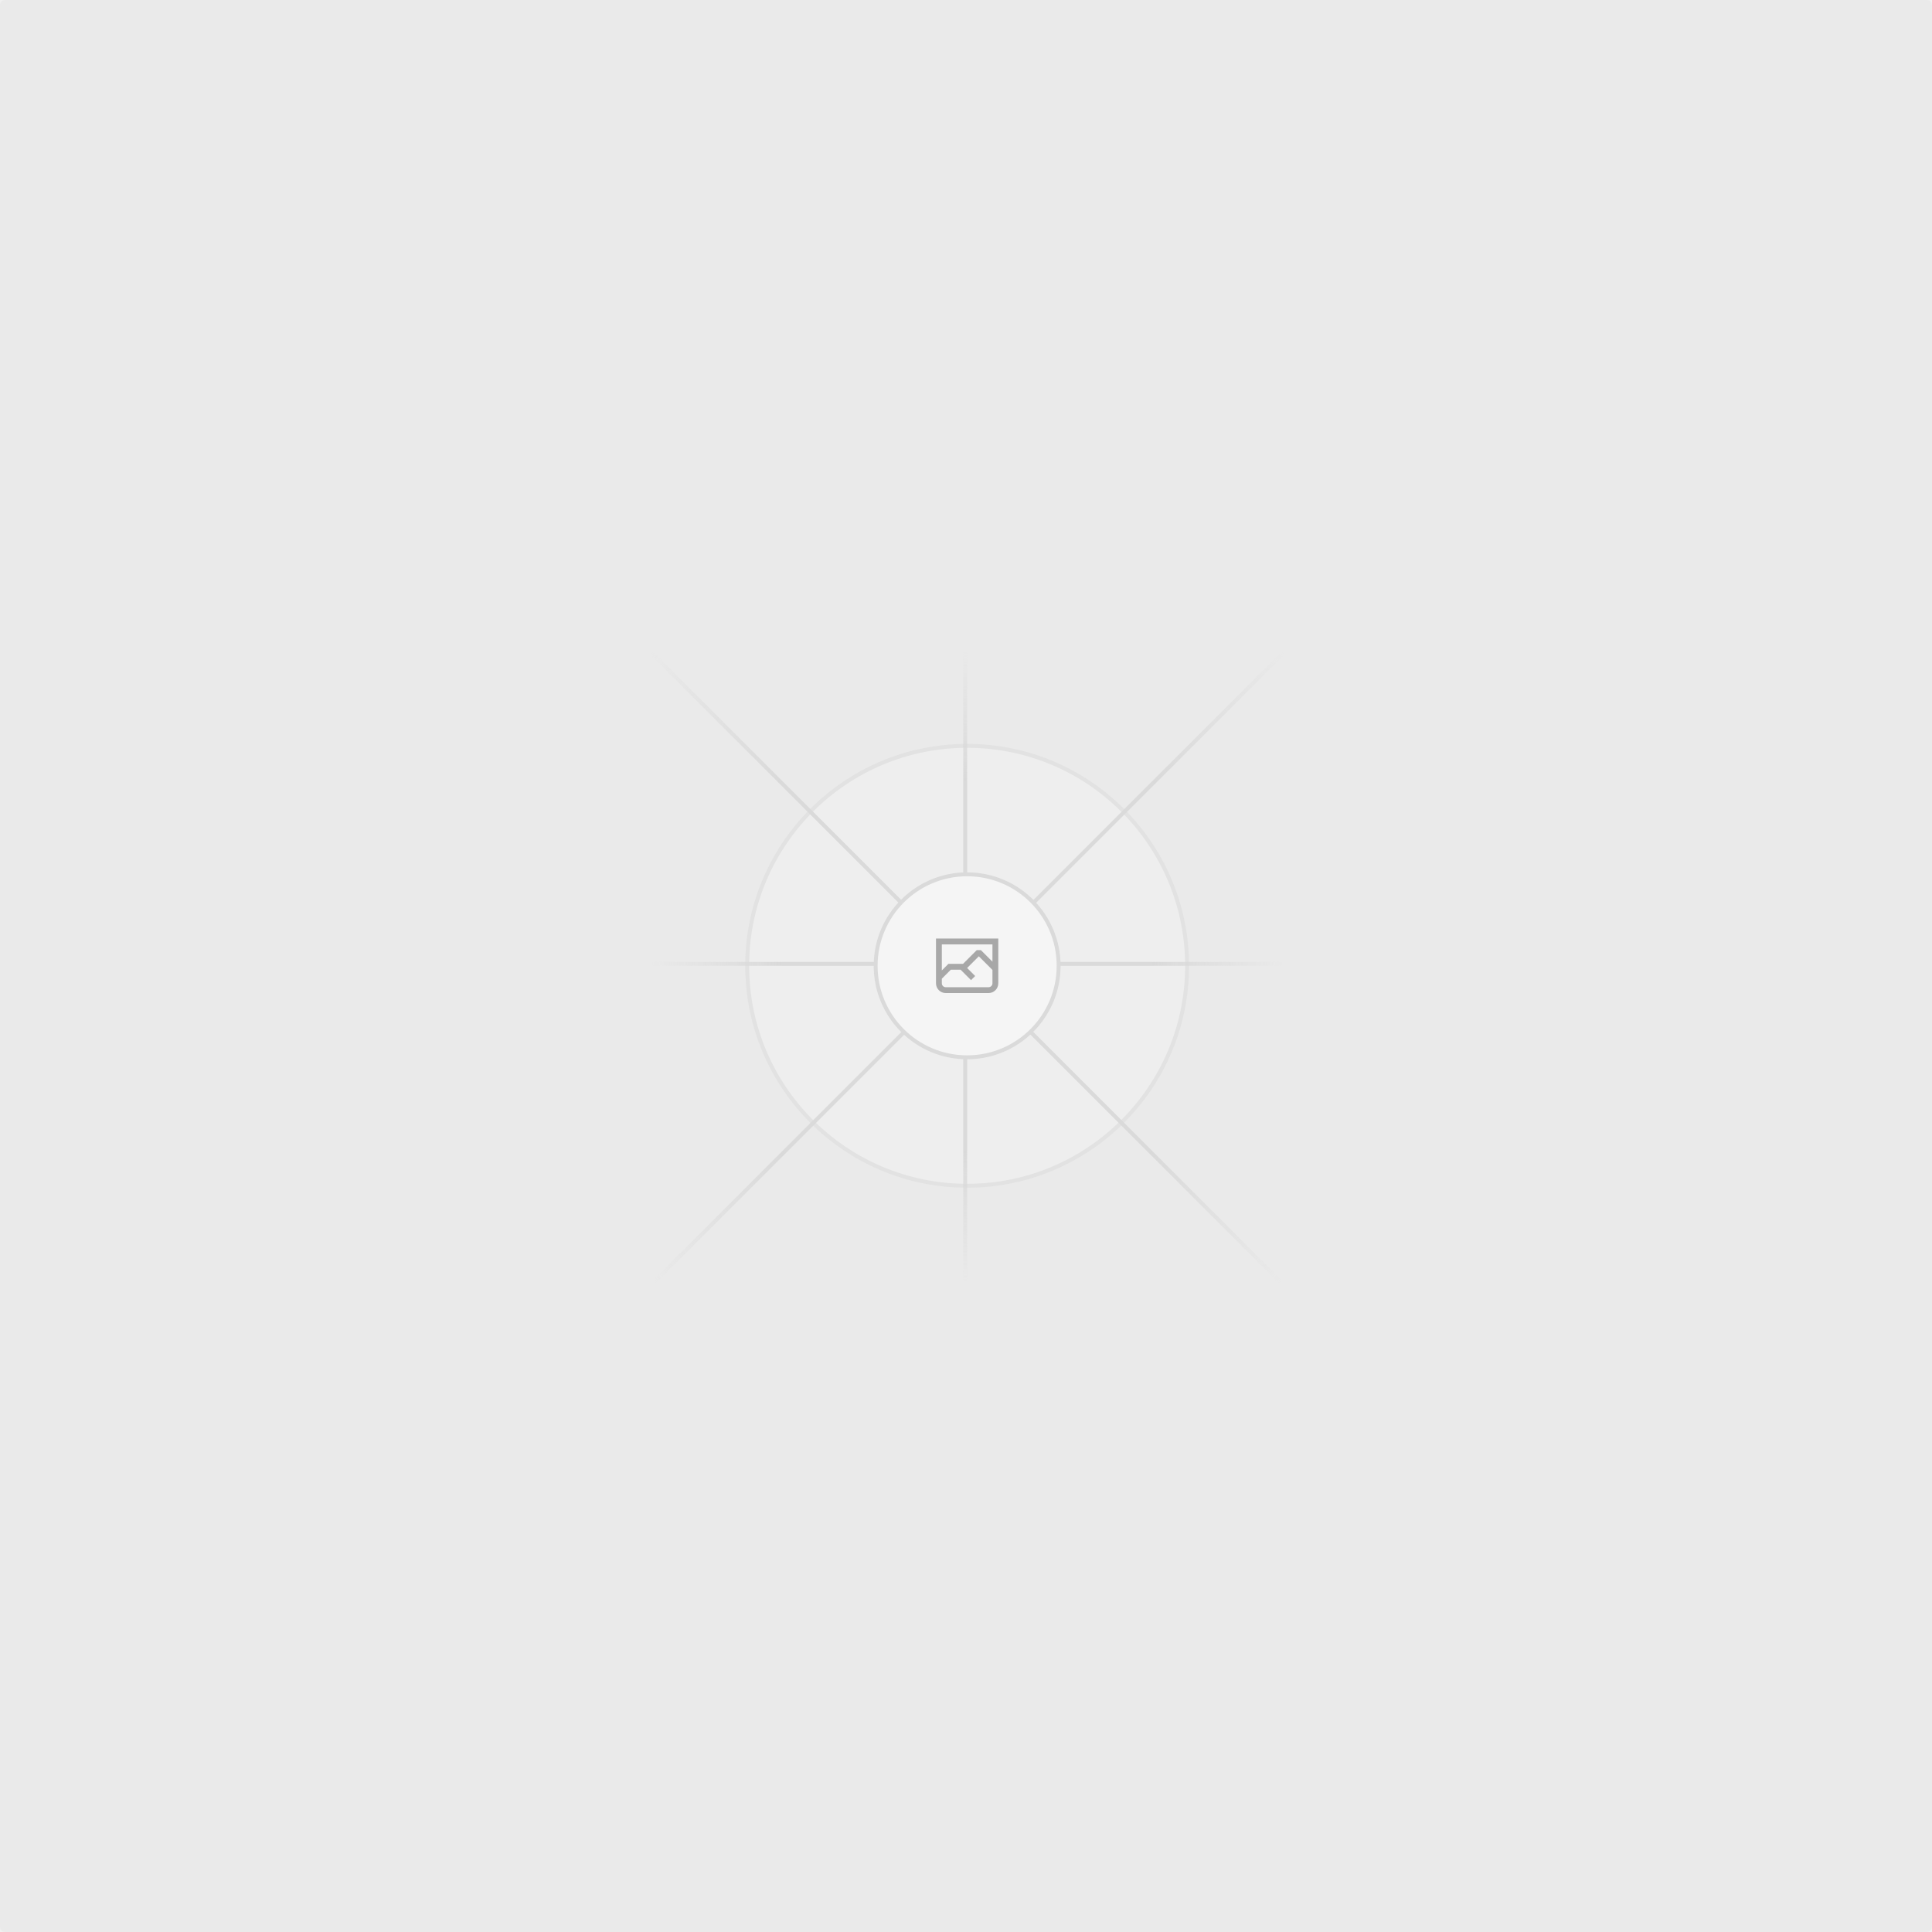
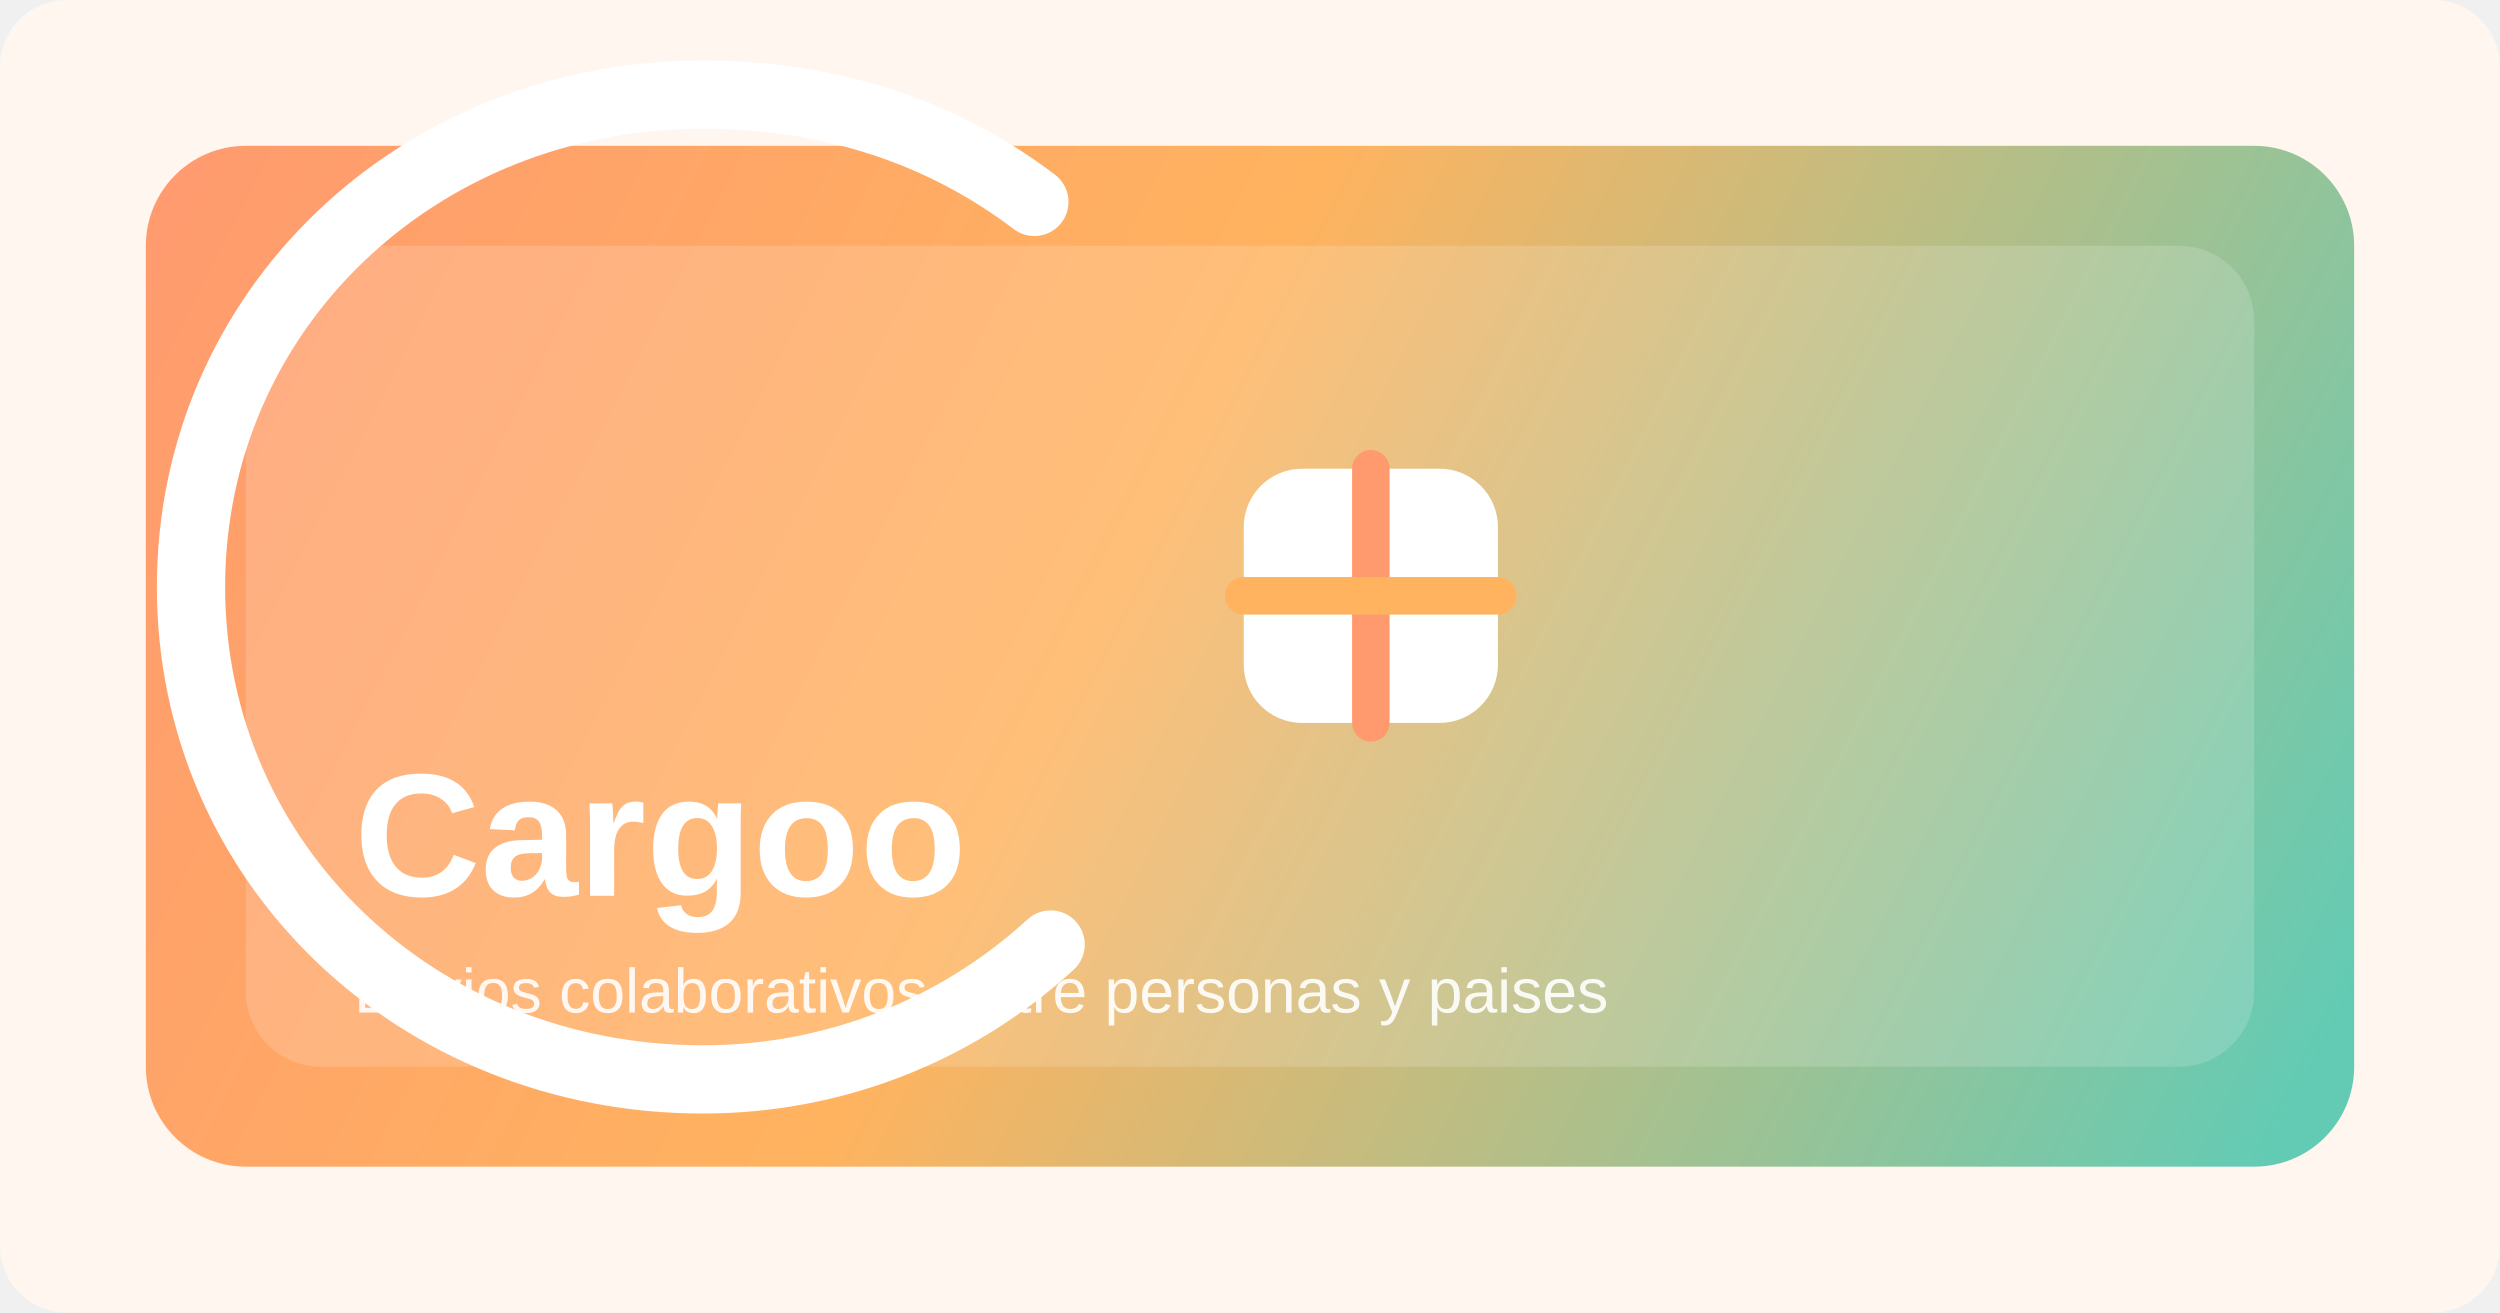
- <svg xmlns="http://www.w3.org/2000/svg" width="1200" height="1200" fill="none">
-   <rect width="1200" height="1200" fill="#EAEAEA" rx="3" />
-   <g opacity=".5">
-     <g opacity=".5">
-       <path fill="#FAFAFA" d="M600.709 736.5c-75.454 0-136.621-61.167-136.621-136.62 0-75.454 61.167-136.621 136.621-136.621 75.453 0 136.62 61.167 136.62 136.621 0 75.453-61.167 136.62-136.62 136.62Z" />
-       <path stroke="#C9C9C9" stroke-width="2.418" d="M600.709 736.5c-75.454 0-136.621-61.167-136.621-136.62 0-75.454 61.167-136.621 136.621-136.621 75.453 0 136.62 61.167 136.62 136.621 0 75.453-61.167 136.62-136.62 136.62Z" />
-     </g>
-     <path stroke="url(#a)" stroke-width="2.418" d="M0-1.209h553.581" transform="scale(1 -1) rotate(45 1163.11 91.165)" />
-     <path stroke="url(#b)" stroke-width="2.418" d="M404.846 598.671h391.726" />
-     <path stroke="url(#c)" stroke-width="2.418" d="M599.5 795.742V404.017" />
-     <path stroke="url(#d)" stroke-width="2.418" d="m795.717 796.597-391.441-391.44" />
-     <path fill="#fff" d="M600.709 656.704c-31.384 0-56.825-25.441-56.825-56.824 0-31.384 25.441-56.825 56.825-56.825 31.383 0 56.824 25.441 56.824 56.825 0 31.383-25.441 56.824-56.824 56.824Z" />
-     <g clip-path="url(#e)">
-       <path fill="#666" fill-rule="evenodd" d="M616.426 586.58h-31.434v16.176l3.553-3.554.531-.531h9.068l.074-.074 8.463-8.463h2.565l7.18 7.181V586.58Zm-15.715 14.654 3.698 3.699 1.283 1.282-2.565 2.565-1.282-1.283-5.2-5.199h-6.066l-5.514 5.514-.073.073v2.876a2.418 2.418 0 0 0 2.418 2.418h26.598a2.418 2.418 0 0 0 2.418-2.418v-8.317l-8.463-8.463-7.181 7.181-.071.072Zm-19.347 5.442v4.085a6.045 6.045 0 0 0 6.046 6.045h26.598a6.044 6.044 0 0 0 6.045-6.045v-7.108l1.356-1.355-1.282-1.283-.074-.073v-17.989h-38.689v23.43l-.146.146.146.147Z" clip-rule="evenodd" />
-     </g>
-     <path stroke="#C9C9C9" stroke-width="2.418" d="M600.709 656.704c-31.384 0-56.825-25.441-56.825-56.824 0-31.384 25.441-56.825 56.825-56.825 31.383 0 56.824 25.441 56.824 56.825 0 31.383-25.441 56.824-56.824 56.824Z" />
-   </g>
+ <svg xmlns="http://www.w3.org/2000/svg" width="1200" height="630" viewBox="0 0 1200 630" fill="none">
  <defs>
-     <linearGradient id="a" x1="554.061" x2="-.48" y1=".083" y2=".087" gradientUnits="userSpaceOnUse">
-       <stop stop-color="#C9C9C9" stop-opacity="0" />
-       <stop offset=".208" stop-color="#C9C9C9" />
-       <stop offset=".792" stop-color="#C9C9C9" />
-       <stop offset="1" stop-color="#C9C9C9" stop-opacity="0" />
+     <linearGradient id="bg" x1="80" y1="60" x2="1080" y2="570" gradientUnits="userSpaceOnUse">
+       <stop stop-color="#FF9A6F" />
+       <stop offset="0.45" stop-color="#FFB35F" />
+       <stop offset="1" stop-color="#63CBB4" />
    </linearGradient>
-     <linearGradient id="b" x1="796.912" x2="404.507" y1="599.963" y2="599.965" gradientUnits="userSpaceOnUse">
-       <stop stop-color="#C9C9C9" stop-opacity="0" />
-       <stop offset=".208" stop-color="#C9C9C9" />
-       <stop offset=".792" stop-color="#C9C9C9" />
-       <stop offset="1" stop-color="#C9C9C9" stop-opacity="0" />
-     </linearGradient>
-     <linearGradient id="c" x1="600.792" x2="600.794" y1="403.677" y2="796.082" gradientUnits="userSpaceOnUse">
-       <stop stop-color="#C9C9C9" stop-opacity="0" />
-       <stop offset=".208" stop-color="#C9C9C9" />
-       <stop offset=".792" stop-color="#C9C9C9" />
-       <stop offset="1" stop-color="#C9C9C9" stop-opacity="0" />
-     </linearGradient>
-     <linearGradient id="d" x1="404.85" x2="796.972" y1="403.903" y2="796.02" gradientUnits="userSpaceOnUse">
-       <stop stop-color="#C9C9C9" stop-opacity="0" />
-       <stop offset=".208" stop-color="#C9C9C9" />
-       <stop offset=".792" stop-color="#C9C9C9" />
-       <stop offset="1" stop-color="#C9C9C9" stop-opacity="0" />
-     </linearGradient>
-     <clipPath id="e">
-       <path fill="#fff" d="M581.364 580.535h38.689v38.689h-38.689z" />
-     </clipPath>
  </defs>
+   <rect width="1200" height="630" rx="32" fill="#FFF6EF" />
+   <rect x="70" y="70" width="1060" height="490" rx="48" fill="url(#bg)" />
+   <rect x="118" y="118" width="964" height="394" rx="36" fill="rgba(255,255,255,0.16)" />
+   <path d="M425 214c-58-44-127-66-204-66-176 0-315 133-315 303s139 303 315 303c79 0 155-29 214-83" transform="translate(165 -70) scale(0.78)" stroke="white" stroke-width="42" stroke-linecap="round" stroke-linejoin="round" />
+   <rect x="597" y="225" width="122" height="122" rx="28" fill="white" />
+   <path d="M658 225v122" stroke="#FF9A6F" stroke-width="18" stroke-linecap="round" />
+   <path d="M597 286h122" stroke="#FFB35F" stroke-width="18" stroke-linecap="round" />
+   <text x="170" y="430" fill="white" font-family="Segoe UI, Arial, sans-serif" font-size="84" font-weight="700">Cargoo</text>
+   <text x="170" y="486" fill="rgba(255,255,255,0.9)" font-family="Segoe UI, Arial, sans-serif" font-size="30">
+     Envios colaborativos entre personas y paises
+   </text>
</svg>
